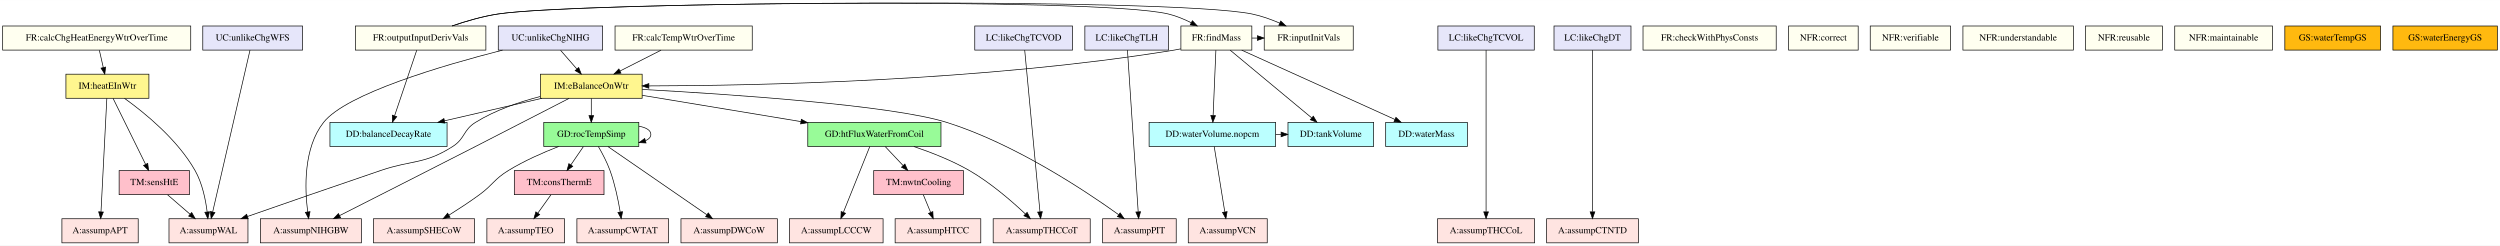
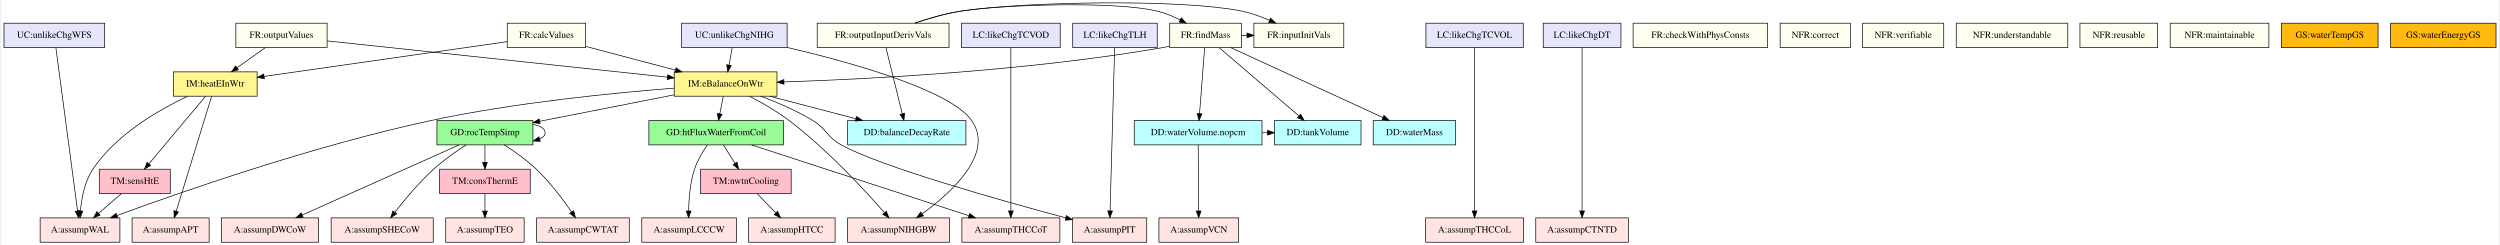
- <svg xmlns="http://www.w3.org/2000/svg" width="3736pt" height="367pt" viewBox="0.00 0.00 3735.50 366.75">
-   <g id="graph0" class="graph" transform="scale(1 1) rotate(0) translate(4 362.75)">
-     <polygon fill="white" stroke="transparent" points="-4,4 -4,-362.75 3731.5,-362.75 3731.5,4 -4,4" />
+ <svg xmlns="http://www.w3.org/2000/svg" width="3695pt" height="362pt" viewBox="0.00 0.00 3694.50 362.32">
+   <g id="graph0" class="graph" transform="scale(1 1) rotate(0) translate(4 358.32)">
+     <polygon fill="white" stroke="transparent" points="-4,4 -4,-358.32 3690.5,-358.32 3690.5,4 -4,4" />
    <g id="node1" class="node">
-       <polygon fill="#bbffff" stroke="black" points="1902,-180 1713,-180 1713,-144 1902,-144 1902,-180" />
-       <text text-anchor="middle" x="1807.5" y="-158.3" font-family="Times,serif" font-size="14.00">DD:waterVolume.nopcm</text>
+       <polygon fill="#bbffff" stroke="black" points="1861,-180 1672,-180 1672,-144 1861,-144 1861,-180" />
+       <text text-anchor="middle" x="1766.5" y="-158.3" font-family="Times,serif" font-size="14.00">DD:waterVolume.nopcm</text>
    </g>
    <g id="node2" class="node">
-       <polygon fill="mistyrose" stroke="black" points="1889.5,-36 1771.5,-36 1771.5,0 1889.5,0 1889.5,-36" />
-       <text text-anchor="middle" x="1830.5" y="-14.3" font-family="Times,serif" font-size="14.00">A:assumpVCN</text>
+       <polygon fill="mistyrose" stroke="black" points="1826.5,-36 1708.5,-36 1708.5,0 1826.5,0 1826.5,-36" />
+       <text text-anchor="middle" x="1767.5" y="-14.3" font-family="Times,serif" font-size="14.00">A:assumpVCN</text>
    </g>
    <g id="edge1" class="edge">
-       <path fill="none" stroke="black" d="M1810.27,-143.87C1814.19,-119.67 1821.4,-75.21 1826.06,-46.39" />
-       <polygon fill="black" stroke="black" points="1829.57,-46.62 1827.72,-36.19 1822.66,-45.5 1829.57,-46.62" />
+       <path fill="none" stroke="black" d="M1766.62,-143.87C1766.79,-119.67 1767.1,-75.21 1767.31,-46.39" />
+       <polygon fill="black" stroke="black" points="1770.81,-46.21 1767.38,-36.19 1763.81,-46.16 1770.81,-46.21" />
    </g>
    <g id="node3" class="node">
-       <polygon fill="#bbffff" stroke="black" points="2048.5,-180 1920.5,-180 1920.5,-144 2048.5,-144 2048.5,-180" />
-       <text text-anchor="middle" x="1984.5" y="-158.3" font-family="Times,serif" font-size="14.00">DD:tankVolume</text>
+       <polygon fill="#bbffff" stroke="black" points="2007.5,-180 1879.5,-180 1879.5,-144 2007.5,-144 2007.5,-180" />
+       <text text-anchor="middle" x="1943.5" y="-158.3" font-family="Times,serif" font-size="14.00">DD:tankVolume</text>
    </g>
    <g id="edge2" class="edge">
-       <path fill="none" stroke="black" d="M1902.22,-162C1904.85,-162 1907.47,-162 1910.1,-162" />
-       <polygon fill="black" stroke="black" points="1910.22,-165.5 1920.22,-162 1910.22,-158.5 1910.22,-165.5" />
+       <path fill="none" stroke="black" d="M1861.22,-162C1863.85,-162 1866.47,-162 1869.1,-162" />
+       <polygon fill="black" stroke="black" points="1869.22,-165.5 1879.22,-162 1869.22,-158.5 1869.22,-165.5" />
    </g>
    <g id="node4" class="node">
-       <polygon fill="pink" stroke="black" points="898.5,-108 764.5,-108 764.5,-72 898.5,-72 898.5,-108" />
-       <text text-anchor="middle" x="831.5" y="-86.3" font-family="Times,serif" font-size="14.00">TM:consThermE</text>
+       <polygon fill="pink" stroke="black" points="778.5,-108 644.5,-108 644.5,-72 778.5,-72 778.5,-108" />
+       <text text-anchor="middle" x="711.5" y="-86.3" font-family="Times,serif" font-size="14.00">TM:consThermE</text>
    </g>
    <g id="node5" class="node">
-       <polygon fill="mistyrose" stroke="black" points="839.5,-36 723.5,-36 723.5,0 839.5,0 839.5,-36" />
-       <text text-anchor="middle" x="781.5" y="-14.3" font-family="Times,serif" font-size="14.00">A:assumpTEO</text>
+       <polygon fill="mistyrose" stroke="black" points="769.5,-36 653.5,-36 653.5,0 769.5,0 769.5,-36" />
+       <text text-anchor="middle" x="711.5" y="-14.3" font-family="Times,serif" font-size="14.00">A:assumpTEO</text>
    </g>
    <g id="edge3" class="edge">
-       <path fill="none" stroke="black" d="M819.14,-71.7C813.27,-63.47 806.13,-53.48 799.66,-44.42" />
-       <polygon fill="black" stroke="black" points="802.38,-42.21 793.72,-36.1 796.68,-46.28 802.38,-42.21" />
+       <path fill="none" stroke="black" d="M711.5,-71.7C711.5,-63.98 711.5,-54.71 711.5,-46.11" />
+       <polygon fill="black" stroke="black" points="715,-46.1 711.5,-36.1 708,-46.1 715,-46.1" />
    </g>
    <g id="node6" class="node">
-       <polygon fill="pink" stroke="black" points="279,-108 174,-108 174,-72 279,-72 279,-108" />
-       <text text-anchor="middle" x="226.5" y="-86.3" font-family="Times,serif" font-size="14.00">TM:sensHtE</text>
+       <polygon fill="pink" stroke="black" points="246,-108 141,-108 141,-72 246,-72 246,-108" />
+       <text text-anchor="middle" x="193.5" y="-86.3" font-family="Times,serif" font-size="14.00">TM:sensHtE</text>
    </g>
    <g id="node7" class="node">
-       <polygon fill="mistyrose" stroke="black" points="366.5,-36 248.5,-36 248.5,0 366.5,0 366.5,-36" />
-       <text text-anchor="middle" x="307.5" y="-14.3" font-family="Times,serif" font-size="14.00">A:assumpWAL</text>
+       <polygon fill="mistyrose" stroke="black" points="171.5,-36 53.5,-36 53.5,0 171.5,0 171.5,-36" />
+       <text text-anchor="middle" x="112.5" y="-14.3" font-family="Times,serif" font-size="14.00">A:assumpWAL</text>
    </g>
    <g id="edge4" class="edge">
-       <path fill="none" stroke="black" d="M246.52,-71.7C256.63,-62.97 269.04,-52.24 280.02,-42.75" />
-       <polygon fill="black" stroke="black" points="282.43,-45.29 287.71,-36.1 277.85,-39.99 282.43,-45.29" />
+       <path fill="none" stroke="black" d="M173.48,-71.7C163.37,-62.97 150.96,-52.24 139.98,-42.75" />
+       <polygon fill="black" stroke="black" points="142.15,-39.99 132.29,-36.1 137.57,-45.29 142.15,-39.99" />
    </g>
    <g id="node8" class="node">
-       <polygon fill="pink" stroke="black" points="1435.5,-108 1301.5,-108 1301.5,-72 1435.5,-72 1435.5,-108" />
-       <text text-anchor="middle" x="1368.5" y="-86.3" font-family="Times,serif" font-size="14.00">TM:nwtnCooling</text>
+       <polygon fill="pink" stroke="black" points="1164.5,-108 1030.5,-108 1030.5,-72 1164.5,-72 1164.5,-108" />
+       <text text-anchor="middle" x="1097.5" y="-86.3" font-family="Times,serif" font-size="14.00">TM:nwtnCooling</text>
    </g>
    <g id="node9" class="node">
-       <polygon fill="mistyrose" stroke="black" points="1461.5,-36 1333.5,-36 1333.5,0 1461.5,0 1461.5,-36" />
-       <text text-anchor="middle" x="1397.5" y="-14.3" font-family="Times,serif" font-size="14.00">A:assumpHTCC</text>
+       <polygon fill="mistyrose" stroke="black" points="1229.5,-36 1101.5,-36 1101.5,0 1229.5,0 1229.5,-36" />
+       <text text-anchor="middle" x="1165.5" y="-14.3" font-family="Times,serif" font-size="14.00">A:assumpHTCC</text>
    </g>
    <g id="edge5" class="edge">
-       <path fill="none" stroke="black" d="M1375.67,-71.7C1378.93,-63.81 1382.87,-54.3 1386.5,-45.55" />
-       <polygon fill="black" stroke="black" points="1389.82,-46.68 1390.41,-36.1 1383.35,-44 1389.82,-46.68" />
+       <path fill="none" stroke="black" d="M1114.31,-71.7C1122.63,-63.14 1132.81,-52.66 1141.89,-43.3" />
+       <polygon fill="black" stroke="black" points="1144.43,-45.72 1148.88,-36.1 1139.41,-40.84 1144.43,-45.72" />
    </g>
    <g id="node10" class="node">
-       <polygon fill="palegreen" stroke="black" points="950.5,-180 808.5,-180 808.5,-144 950.5,-144 950.5,-180" />
-       <text text-anchor="middle" x="879.5" y="-158.3" font-family="Times,serif" font-size="14.00">GD:rocTempSimp</text>
+       <polygon fill="palegreen" stroke="black" points="782.5,-180 640.5,-180 640.5,-144 782.5,-144 782.5,-180" />
+       <text text-anchor="middle" x="711.5" y="-158.3" font-family="Times,serif" font-size="14.00">GD:rocTempSimp</text>
    </g>
    <g id="edge9" class="edge">
-       <path fill="none" stroke="black" d="M867.63,-143.7C862,-135.47 855.15,-125.48 848.93,-116.42" />
-       <polygon fill="black" stroke="black" points="851.77,-114.37 843.23,-108.1 846,-118.33 851.77,-114.37" />
+       <path fill="none" stroke="black" d="M711.5,-143.7C711.5,-135.98 711.5,-126.71 711.5,-118.11" />
+       <polygon fill="black" stroke="black" points="715,-118.1 711.5,-108.1 708,-118.1 715,-118.1" />
    </g>
    <g id="edge10" class="edge">
-       <path fill="none" stroke="black" d="M950.73,-174.25C961.33,-172.34 968.5,-168.26 968.5,-162 968.5,-157.99 965.56,-154.88 960.65,-152.65" />
-       <polygon fill="black" stroke="black" points="961.31,-149.2 950.73,-149.75 959.34,-155.92 961.31,-149.2" />
+       <path fill="none" stroke="black" d="M782.73,-174.25C793.33,-172.34 800.5,-168.26 800.5,-162 800.5,-157.99 797.56,-154.88 792.65,-152.65" />
+       <polygon fill="black" stroke="black" points="793.31,-149.2 782.73,-149.75 791.34,-155.92 793.31,-149.2" />
    </g>
    <g id="node11" class="node">
-       <polygon fill="mistyrose" stroke="black" points="995,-36 858,-36 858,0 995,0 995,-36" />
-       <text text-anchor="middle" x="926.5" y="-14.3" font-family="Times,serif" font-size="14.00">A:assumpCWTAT</text>
+       <polygon fill="mistyrose" stroke="black" points="925,-36 788,-36 788,0 925,0 925,-36" />
+       <text text-anchor="middle" x="856.5" y="-14.3" font-family="Times,serif" font-size="14.00">A:assumpCWTAT</text>
    </g>
    <g id="edge6" class="edge">
-       <path fill="none" stroke="black" d="M890.09,-143.89C895.96,-133.77 902.96,-120.52 907.5,-108 914.81,-87.86 919.71,-64.08 922.7,-46.17" />
-       <polygon fill="black" stroke="black" points="926.18,-46.54 924.28,-36.12 919.27,-45.45 926.18,-46.54" />
+       <path fill="none" stroke="black" d="M740.11,-143.99C755.06,-134.4 773.16,-121.63 787.5,-108 807.68,-88.81 826.77,-63.42 839.73,-44.67" />
+       <polygon fill="black" stroke="black" points="842.68,-46.56 845.4,-36.32 836.89,-42.62 842.68,-46.56" />
    </g>
    <g id="node12" class="node">
-       <polygon fill="mistyrose" stroke="black" points="1157.5,-36 1013.5,-36 1013.5,0 1157.5,0 1157.5,-36" />
-       <text text-anchor="middle" x="1085.5" y="-14.3" font-family="Times,serif" font-size="14.00">A:assumpDWCoW</text>
+       <polygon fill="mistyrose" stroke="black" points="465.5,-36 321.5,-36 321.5,0 465.5,0 465.5,-36" />
+       <text text-anchor="middle" x="393.5" y="-14.3" font-family="Times,serif" font-size="14.00">A:assumpDWCoW</text>
    </g>
    <g id="edge7" class="edge">
-       <path fill="none" stroke="black" d="M904.35,-143.87C941.31,-118.39 1010.86,-70.45 1052.19,-41.96" />
-       <polygon fill="black" stroke="black" points="1054.32,-44.75 1060.56,-36.19 1050.34,-38.98 1054.32,-44.75" />
+       <path fill="none" stroke="black" d="M673.14,-143.87C615.01,-117.91 504.67,-68.64 441.36,-40.37" />
+       <polygon fill="black" stroke="black" points="442.55,-37.07 431.99,-36.19 439.7,-43.46 442.55,-37.07" />
    </g>
    <g id="node13" class="node">
-       <polygon fill="mistyrose" stroke="black" points="705,-36 554,-36 554,0 705,0 705,-36" />
-       <text text-anchor="middle" x="629.5" y="-14.3" font-family="Times,serif" font-size="14.00">A:assumpSHECoW</text>
+       <polygon fill="mistyrose" stroke="black" points="635,-36 484,-36 484,0 635,0 635,-36" />
+       <text text-anchor="middle" x="559.5" y="-14.3" font-family="Times,serif" font-size="14.00">A:assumpSHECoW</text>
    </g>
    <g id="edge8" class="edge">
-       <path fill="none" stroke="black" d="M830.77,-144C807.23,-134.84 779.04,-122.45 755.5,-108 734.26,-94.96 732.6,-86.74 712.5,-72 698,-61.37 681.4,-50.53 666.88,-41.44" />
-       <polygon fill="black" stroke="black" points="668.49,-38.32 658.15,-36.03 664.81,-44.27 668.49,-38.32" />
+       <path fill="none" stroke="black" d="M683.51,-143.94C668.57,-134.25 650.28,-121.4 635.5,-108 613.96,-88.47 592.76,-62.97 578.24,-44.27" />
+       <polygon fill="black" stroke="black" points="580.93,-42.02 572.07,-36.21 575.37,-46.27 580.93,-42.02" />
    </g>
    <g id="node14" class="node">
-       <polygon fill="palegreen" stroke="black" points="1402,-180 1203,-180 1203,-144 1402,-144 1402,-180" />
-       <text text-anchor="middle" x="1302.5" y="-158.3" font-family="Times,serif" font-size="14.00">GD:htFluxWaterFromCoil</text>
+       <polygon fill="palegreen" stroke="black" points="1153,-180 954,-180 954,-144 1153,-144 1153,-180" />
+       <text text-anchor="middle" x="1053.5" y="-158.3" font-family="Times,serif" font-size="14.00">GD:htFluxWaterFromCoil</text>
    </g>
    <g id="edge13" class="edge">
-       <path fill="none" stroke="black" d="M1318.81,-143.7C1326.81,-135.22 1336.57,-124.86 1345.32,-115.58" />
-       <polygon fill="black" stroke="black" points="1348.06,-117.78 1352.37,-108.1 1342.97,-112.98 1348.06,-117.78" />
+       <path fill="none" stroke="black" d="M1064.38,-143.7C1069.49,-135.56 1075.7,-125.69 1081.34,-116.7" />
+       <polygon fill="black" stroke="black" points="1084.39,-118.43 1086.75,-108.1 1078.46,-114.71 1084.39,-118.43" />
    </g>
    <g id="node15" class="node">
-       <polygon fill="mistyrose" stroke="black" points="1315.5,-36 1175.5,-36 1175.5,0 1315.5,0 1315.5,-36" />
-       <text text-anchor="middle" x="1245.5" y="-14.3" font-family="Times,serif" font-size="14.00">A:assumpLCCCW</text>
+       <polygon fill="mistyrose" stroke="black" points="1083.5,-36 943.5,-36 943.5,0 1083.5,0 1083.5,-36" />
+       <text text-anchor="middle" x="1013.5" y="-14.3" font-family="Times,serif" font-size="14.00">A:assumpLCCCW</text>
    </g>
    <g id="edge11" class="edge">
-       <path fill="none" stroke="black" d="M1295.62,-143.87C1285.82,-119.46 1267.75,-74.43 1256.19,-45.64" />
-       <polygon fill="black" stroke="black" points="1259.37,-44.17 1252.4,-36.19 1252.88,-46.77 1259.37,-44.17" />
+       <path fill="none" stroke="black" d="M1040.39,-143.84C1033.53,-133.91 1025.71,-120.87 1021.5,-108 1014.95,-88 1013.1,-64.22 1012.8,-46.27" />
+       <polygon fill="black" stroke="black" points="1016.3,-46.18 1012.78,-36.19 1009.3,-46.19 1016.3,-46.18" />
    </g>
    <g id="node16" class="node">
-       <polygon fill="mistyrose" stroke="black" points="1625,-36 1480,-36 1480,0 1625,0 1625,-36" />
-       <text text-anchor="middle" x="1552.5" y="-14.3" font-family="Times,serif" font-size="14.00">A:assumpTHCCoT</text>
+       <polygon fill="mistyrose" stroke="black" points="1562,-36 1417,-36 1417,0 1562,0 1562,-36" />
+       <text text-anchor="middle" x="1489.5" y="-14.3" font-family="Times,serif" font-size="14.00">A:assumpTHCCoT</text>
    </g>
    <g id="edge12" class="edge">
-       <path fill="none" stroke="black" d="M1361.47,-143.89C1387.79,-135.03 1418.63,-122.92 1444.5,-108 1475.85,-89.91 1507.29,-62.74 1528.09,-43.18" />
-       <polygon fill="black" stroke="black" points="1530.7,-45.52 1535.52,-36.09 1525.87,-40.46 1530.7,-45.52" />
+       <path fill="none" stroke="black" d="M1106.09,-143.87C1186.89,-117.56 1341.24,-67.29 1427.41,-39.22" />
+       <polygon fill="black" stroke="black" points="1428.64,-42.5 1437.06,-36.08 1426.47,-35.85 1428.64,-42.5" />
    </g>
    <g id="node17" class="node">
-       <polygon fill="#fff68f" stroke="black" points="955.5,-252 803.5,-252 803.5,-216 955.5,-216 955.5,-252" />
-       <text text-anchor="middle" x="879.5" y="-230.3" font-family="Times,serif" font-size="14.00">IM:eBalanceOnWtr</text>
+       <polygon fill="#fff68f" stroke="black" points="1143.5,-252 991.5,-252 991.5,-216 1143.5,-216 1143.5,-252" />
+       <text text-anchor="middle" x="1067.5" y="-230.3" font-family="Times,serif" font-size="14.00">IM:eBalanceOnWtr</text>
    </g>
    <g id="edge14" class="edge">
-       <path fill="none" stroke="black" d="M803.09,-218.62C771.6,-210.46 735.72,-198.14 706.5,-180 687.8,-168.39 691.05,-155.84 672.5,-144 629.84,-116.79 612.41,-124.28 564.5,-108 496.25,-84.81 418.01,-57.63 365.96,-39.46" />
-       <polygon fill="black" stroke="black" points="366.83,-36.06 356.23,-36.07 364.52,-42.67 366.83,-36.06" />
+       <path fill="none" stroke="black" d="M991.2,-227.9C903.62,-221.09 756.02,-206.66 631.5,-180 458.65,-143 260.8,-73.91 167.14,-39.53" />
+       <polygon fill="black" stroke="black" points="168.18,-36.19 157.59,-36.01 165.76,-42.76 168.18,-36.19" />
    </g>
    <g id="edge18" class="edge">
-       <path fill="none" stroke="black" d="M879.5,-215.7C879.5,-207.98 879.5,-198.71 879.5,-190.11" />
-       <polygon fill="black" stroke="black" points="883,-190.1 879.5,-180.1 876,-190.1 883,-190.1" />
+       <path fill="none" stroke="black" d="M991.13,-217.98C932.71,-206.5 852.32,-190.69 792.72,-178.97" />
+       <polygon fill="black" stroke="black" points="793.08,-175.47 782.6,-176.98 791.73,-182.34 793.08,-175.47" />
    </g>
    <g id="edge19" class="edge">
-       <path fill="none" stroke="black" d="M955.61,-220.4C1021.74,-209.46 1118.33,-193.48 1192.81,-181.15" />
-       <polygon fill="black" stroke="black" points="1193.41,-184.6 1202.7,-179.52 1192.26,-177.69 1193.41,-184.6" />
+       <path fill="none" stroke="black" d="M1064.04,-215.7C1062.5,-207.98 1060.64,-198.71 1058.92,-190.11" />
+       <polygon fill="black" stroke="black" points="1062.31,-189.22 1056.92,-180.1 1055.45,-190.6 1062.31,-189.22" />
    </g>
    <g id="node18" class="node">
-       <polygon fill="mistyrose" stroke="black" points="1753.5,-36 1643.5,-36 1643.5,0 1753.5,0 1753.5,-36" />
-       <text text-anchor="middle" x="1698.5" y="-14.3" font-family="Times,serif" font-size="14.00">A:assumpPIT</text>
+       <polygon fill="mistyrose" stroke="black" points="1690.5,-36 1580.5,-36 1580.5,0 1690.5,0 1690.5,-36" />
+       <text text-anchor="middle" x="1635.5" y="-14.3" font-family="Times,serif" font-size="14.00">A:assumpPIT</text>
    </g>
    <g id="edge15" class="edge">
-       <path fill="none" stroke="black" d="M955.66,-229.23C1081.64,-222.35 1327.7,-206.03 1410.5,-180 1511.49,-148.25 1616.76,-78.44 1667.5,-42.06" />
-       <polygon fill="black" stroke="black" points="1669.69,-44.79 1675.75,-36.1 1665.59,-39.12 1669.69,-44.79" />
+       <path fill="none" stroke="black" d="M1119.55,-215.94C1143.81,-206.92 1172.54,-194.66 1196.5,-180 1217.47,-167.17 1217.01,-155.93 1238.5,-144 1296.22,-111.95 1473.8,-61.97 1570.73,-35.98" />
+       <polygon fill="black" stroke="black" points="1571.67,-39.36 1580.42,-33.39 1569.86,-32.59 1571.67,-39.36" />
    </g>
    <g id="node19" class="node">
-       <polygon fill="mistyrose" stroke="black" points="536,-36 385,-36 385,0 536,0 536,-36" />
-       <text text-anchor="middle" x="460.5" y="-14.3" font-family="Times,serif" font-size="14.00">A:assumpNIHGBW</text>
+       <polygon fill="mistyrose" stroke="black" points="1399,-36 1248,-36 1248,0 1399,0 1399,-36" />
+       <text text-anchor="middle" x="1323.5" y="-14.3" font-family="Times,serif" font-size="14.00">A:assumpNIHGBW</text>
    </g>
    <g id="edge16" class="edge">
-       <path fill="none" stroke="black" d="M846.36,-215.89C811.56,-197.93 755.22,-168.91 706.5,-144 635.37,-107.63 552.53,-65.61 503.41,-40.72" />
-       <polygon fill="black" stroke="black" points="504.85,-37.53 494.35,-36.13 501.69,-43.77 504.85,-37.53" />
+       <path fill="none" stroke="black" d="M1102.82,-215.98C1121.07,-206.48 1143.27,-193.79 1161.5,-180 1217.17,-137.87 1272.9,-77.53 1302.27,-43.96" />
+       <polygon fill="black" stroke="black" points="1305.24,-45.87 1309.15,-36.03 1299.95,-41.29 1305.24,-45.87" />
    </g>
    <g id="node20" class="node">
-       <polygon fill="#bbffff" stroke="black" points="664,-180 489,-180 489,-144 664,-144 664,-180" />
-       <text text-anchor="middle" x="576.5" y="-158.3" font-family="Times,serif" font-size="14.00">DD:balanceDecayRate</text>
+       <polygon fill="#bbffff" stroke="black" points="1423,-180 1248,-180 1248,-144 1423,-144 1423,-180" />
+       <text text-anchor="middle" x="1335.5" y="-158.3" font-family="Times,serif" font-size="14.00">DD:balanceDecayRate</text>
    </g>
    <g id="edge17" class="edge">
-       <path fill="none" stroke="black" d="M805.77,-215.97C761.78,-205.8 705.8,-192.87 660.17,-182.33" />
-       <polygon fill="black" stroke="black" points="660.83,-178.89 650.3,-180.05 659.26,-185.71 660.83,-178.89" />
+       <path fill="none" stroke="black" d="M1132.72,-215.97C1171.22,-205.91 1220.12,-193.14 1260.25,-182.65" />
+       <polygon fill="black" stroke="black" points="1261.2,-186.02 1269.99,-180.11 1259.43,-179.25 1261.2,-186.02" />
    </g>
    <g id="node21" class="node">
-       <polygon fill="#fff68f" stroke="black" points="218.5,-252 94.5,-252 94.5,-216 218.5,-216 218.5,-252" />
-       <text text-anchor="middle" x="156.5" y="-230.3" font-family="Times,serif" font-size="14.00">IM:heatEInWtr</text>
+       <polygon fill="#fff68f" stroke="black" points="374.5,-252 250.5,-252 250.5,-216 374.5,-216 374.5,-252" />
+       <text text-anchor="middle" x="312.5" y="-230.3" font-family="Times,serif" font-size="14.00">IM:heatEInWtr</text>
    </g>
    <g id="edge22" class="edge">
-       <path fill="none" stroke="black" d="M164.94,-215.87C177.03,-191.35 199.37,-146.03 213.56,-117.26" />
-       <polygon fill="black" stroke="black" points="216.74,-118.71 218.03,-108.19 210.47,-115.61 216.74,-118.71" />
+       <path fill="none" stroke="black" d="M298.15,-215.87C277.33,-191.03 238.62,-144.85 214.57,-116.14" />
+       <polygon fill="black" stroke="black" points="217.01,-113.61 207.91,-108.19 211.65,-118.1 217.01,-113.61" />
    </g>
    <g id="edge20" class="edge">
-       <path fill="none" stroke="black" d="M182.01,-215.9C212.05,-194.37 261.18,-154.51 287.5,-108 298.26,-88.99 303.23,-64.63 305.53,-46.2" />
-       <polygon fill="black" stroke="black" points="309.02,-46.43 306.59,-36.12 302.06,-45.7 309.02,-46.43" />
+       <path fill="none" stroke="black" d="M271.47,-215.82C229.57,-196.09 165.91,-159.64 131.5,-108 119.29,-89.67 114.74,-64.91 113.13,-46.16" />
+       <polygon fill="black" stroke="black" points="116.63,-45.93 112.5,-36.17 109.64,-46.37 116.63,-45.93" />
    </g>
    <g id="node22" class="node">
-       <polygon fill="mistyrose" stroke="black" points="202.5,-36 88.5,-36 88.5,0 202.5,0 202.5,-36" />
-       <text text-anchor="middle" x="145.5" y="-14.3" font-family="Times,serif" font-size="14.00">A:assumpAPT</text>
+       <polygon fill="mistyrose" stroke="black" points="303.5,-36 189.5,-36 189.5,0 303.5,0 303.5,-36" />
+       <text text-anchor="middle" x="246.5" y="-14.3" font-family="Times,serif" font-size="14.00">A:assumpAPT</text>
    </g>
    <g id="edge21" class="edge">
-       <path fill="none" stroke="black" d="M155.62,-215.85C153.72,-178.83 149.21,-91.18 146.91,-46.39" />
-       <polygon fill="black" stroke="black" points="150.39,-46.04 146.39,-36.23 143.4,-46.4 150.39,-46.04" />
+       <path fill="none" stroke="black" d="M307.21,-215.85C295.75,-178.68 268.53,-90.44 254.77,-45.82" />
+       <polygon fill="black" stroke="black" points="258.11,-44.76 251.81,-36.23 251.42,-46.82 258.11,-44.76" />
    </g>
    <g id="node23" class="node">
-       <polygon fill="ivory" stroke="black" points="1866.5,-324 1760.5,-324 1760.5,-288 1866.5,-288 1866.5,-324" />
-       <text text-anchor="middle" x="1813.5" y="-302.3" font-family="Times,serif" font-size="14.00">FR:findMass</text>
+       <polygon fill="ivory" stroke="black" points="1830.5,-324 1724.5,-324 1724.5,-288 1830.5,-288 1830.5,-324" />
+       <text text-anchor="middle" x="1777.5" y="-302.3" font-family="Times,serif" font-size="14.00">FR:findMass</text>
    </g>
    <g id="edge24" class="edge">
-       <path fill="none" stroke="black" d="M1812.78,-287.87C1811.75,-263.67 1809.88,-219.21 1808.66,-190.39" />
-       <polygon fill="black" stroke="black" points="1812.15,-190.03 1808.23,-180.19 1805.15,-190.33 1812.15,-190.03" />
+       <path fill="none" stroke="black" d="M1776.17,-287.87C1774.3,-263.67 1770.85,-219.21 1768.62,-190.39" />
+       <polygon fill="black" stroke="black" points="1772.09,-189.89 1767.83,-180.19 1765.11,-190.43 1772.09,-189.89" />
    </g>
    <g id="edge25" class="edge">
-       <path fill="none" stroke="black" d="M1834.13,-287.87C1864.55,-262.6 1921.57,-215.25 1955.99,-186.68" />
-       <polygon fill="black" stroke="black" points="1958.34,-189.27 1963.8,-180.19 1953.87,-183.89 1958.34,-189.27" />
+       <path fill="none" stroke="black" d="M1797.52,-287.87C1826.94,-262.71 1881.95,-215.65 1915.4,-187.04" />
+       <polygon fill="black" stroke="black" points="1918.08,-189.35 1923.41,-180.19 1913.53,-184.03 1918.08,-189.35" />
    </g>
    <g id="edge26" class="edge">
-       <path fill="none" stroke="black" d="M1760.39,-289.86C1757.06,-289.16 1753.74,-288.53 1750.5,-288 1465.77,-241.42 1122.65,-234.81 965.58,-234.48" />
-       <polygon fill="black" stroke="black" points="965.52,-230.98 955.51,-234.47 965.51,-237.98 965.52,-230.98" />
+       <path fill="none" stroke="black" d="M1724.38,-289.94C1721.05,-289.22 1717.74,-288.56 1714.5,-288 1515.8,-253.35 1278.71,-241.24 1154.02,-237.1" />
+       <polygon fill="black" stroke="black" points="1153.88,-233.59 1143.77,-236.76 1153.65,-240.59 1153.88,-233.59" />
    </g>
    <g id="node24" class="node">
-       <polygon fill="#bbffff" stroke="black" points="2188.5,-180 2066.5,-180 2066.5,-144 2188.5,-144 2188.5,-180" />
-       <text text-anchor="middle" x="2127.5" y="-158.3" font-family="Times,serif" font-size="14.00">DD:waterMass</text>
+       <polygon fill="#bbffff" stroke="black" points="2147.5,-180 2025.5,-180 2025.5,-144 2147.5,-144 2147.5,-180" />
+       <text text-anchor="middle" x="2086.5" y="-158.3" font-family="Times,serif" font-size="14.00">DD:waterMass</text>
    </g>
    <g id="edge23" class="edge">
-       <path fill="none" stroke="black" d="M1851.38,-287.87C1908.78,-261.91 2017.73,-212.64 2080.24,-184.37" />
-       <polygon fill="black" stroke="black" points="2081.82,-187.5 2089.49,-180.19 2078.94,-181.12 2081.82,-187.5" />
+       <path fill="none" stroke="black" d="M1814.77,-287.87C1871.26,-261.91 1978.48,-212.64 2040,-184.37" />
+       <polygon fill="black" stroke="black" points="2041.47,-187.55 2049.1,-180.19 2038.55,-181.18 2041.47,-187.55" />
    </g>
    <g id="node25" class="node">
-       <polygon fill="ivory" stroke="black" points="2018,-324 1885,-324 1885,-288 2018,-288 2018,-324" />
-       <text text-anchor="middle" x="1951.5" y="-302.3" font-family="Times,serif" font-size="14.00">FR:inputInitVals</text>
+       <polygon fill="ivory" stroke="black" points="1982,-324 1849,-324 1849,-288 1982,-288 1982,-324" />
+       <text text-anchor="middle" x="1915.5" y="-302.3" font-family="Times,serif" font-size="14.00">FR:inputInitVals</text>
    </g>
    <g id="edge27" class="edge">
-       <path fill="none" stroke="black" d="M1866.6,-306C1869.26,-306 1871.92,-306 1874.58,-306" />
-       <polygon fill="black" stroke="black" points="1874.84,-309.5 1884.84,-306 1874.84,-302.5 1874.84,-309.5" />
+       <path fill="none" stroke="black" d="M1830.6,-306C1833.26,-306 1835.92,-306 1838.58,-306" />
+       <polygon fill="black" stroke="black" points="1838.84,-309.5 1848.84,-306 1838.84,-302.5 1838.84,-309.5" />
    </g>
    <g id="node26" class="node">
-       <polygon fill="ivory" stroke="black" points="722,-324 527,-324 527,-288 722,-288 722,-324" />
-       <text text-anchor="middle" x="624.5" y="-302.3" font-family="Times,serif" font-size="14.00">FR:outputInputDerivVals</text>
+       <polygon fill="ivory" stroke="black" points="1398,-324 1203,-324 1203,-288 1398,-288 1398,-324" />
+       <text text-anchor="middle" x="1300.5" y="-302.3" font-family="Times,serif" font-size="14.00">FR:outputInputDerivVals</text>
    </g>
    <g id="edge28" class="edge">
-       <path fill="none" stroke="black" d="M618.71,-287.87C610.49,-263.56 595.37,-218.82 585.63,-190.01" />
-       <polygon fill="black" stroke="black" points="588.83,-188.54 582.31,-180.19 582.2,-190.78 588.83,-188.54" />
+       <path fill="none" stroke="black" d="M1304.72,-287.87C1310.71,-263.56 1321.74,-218.82 1328.84,-190.01" />
+       <polygon fill="black" stroke="black" points="1332.27,-190.74 1331.26,-180.19 1325.47,-189.06 1332.27,-190.74" />
    </g>
    <g id="edge30" class="edge">
-       <path fill="none" stroke="black" d="M671.43,-324.09C692.25,-331.19 717.25,-338.48 740.5,-342 850.47,-358.67 1633.25,-367.55 1741.5,-342 1753.18,-339.24 1765.12,-334.29 1775.84,-328.92" />
-       <polygon fill="black" stroke="black" points="1777.69,-331.9 1784.9,-324.13 1774.42,-325.7 1777.69,-331.9" />
+       <path fill="none" stroke="black" d="M1347.43,-324.09C1368.25,-331.19 1393.25,-338.48 1416.5,-342 1480,-351.63 1643,-356.76 1705.5,-342 1717.18,-339.24 1729.12,-334.29 1739.84,-328.92" />
+       <polygon fill="black" stroke="black" points="1741.69,-331.9 1748.9,-324.13 1738.42,-325.7 1741.69,-331.9" />
    </g>
    <g id="edge29" class="edge">
-       <path fill="none" stroke="black" d="M671.43,-324.09C692.25,-331.19 717.25,-338.48 740.5,-342 864.2,-360.75 1743.89,-366.89 1866.5,-342 1880.53,-339.15 1895.11,-333.91 1908.16,-328.29" />
-       <polygon fill="black" stroke="black" points="1909.67,-331.45 1917.36,-324.16 1906.81,-325.06 1909.67,-331.45" />
+       <path fill="none" stroke="black" d="M1347.43,-324.09C1368.25,-331.19 1393.25,-338.48 1416.5,-342 1507.46,-355.79 1740.34,-360.31 1830.5,-342 1844.53,-339.15 1859.11,-333.91 1872.16,-328.29" />
+       <polygon fill="black" stroke="black" points="1873.67,-331.45 1881.36,-324.16 1870.81,-325.06 1873.67,-331.45" />
    </g>
    <g id="node27" class="node">
-       <polygon fill="ivory" stroke="black" points="1120,-324 915,-324 915,-288 1120,-288 1120,-324" />
-       <text text-anchor="middle" x="1017.5" y="-302.3" font-family="Times,serif" font-size="14.00">FR:calcTempWtrOverTime</text>
+       <polygon fill="ivory" stroke="black" points="860.5,-324 744.5,-324 744.5,-288 860.5,-288 860.5,-324" />
+       <text text-anchor="middle" x="802.5" y="-302.3" font-family="Times,serif" font-size="14.00">FR:calcValues</text>
    </g>
    <g id="edge31" class="edge">
-       <path fill="none" stroke="black" d="M983.74,-287.88C965.28,-278.51 942.22,-266.81 922.48,-256.8" />
-       <polygon fill="black" stroke="black" points="923.89,-253.59 913.39,-252.19 920.72,-259.83 923.89,-253.59" />
+       <path fill="none" stroke="black" d="M860.66,-289.64C899.59,-279.35 951.17,-265.73 993.09,-254.65" />
+       <polygon fill="black" stroke="black" points="994.2,-257.98 1002.98,-252.04 992.41,-251.21 994.2,-257.98" />
+     </g>
+     <g id="edge32" class="edge">
+       <path fill="none" stroke="black" d="M744.37,-296.7C654.63,-283.88 482.55,-259.29 384.88,-245.34" />
+       <polygon fill="black" stroke="black" points="385.19,-241.85 374.8,-243.9 384.2,-248.78 385.19,-241.85" />
    </g>
    <g id="node28" class="node">
-       <polygon fill="ivory" stroke="black" points="281,-324 0,-324 0,-288 281,-288 281,-324" />
-       <text text-anchor="middle" x="140.5" y="-302.3" font-family="Times,serif" font-size="14.00">FR:calcChgHeatEnergyWtrOverTime</text>
-     </g>
-     <g id="edge32" class="edge">
-       <path fill="none" stroke="black" d="M144.46,-287.7C146.22,-279.98 148.34,-270.71 150.3,-262.11" />
-       <polygon fill="black" stroke="black" points="153.77,-262.63 152.59,-252.1 146.95,-261.07 153.77,-262.63" />
+       <polygon fill="ivory" stroke="black" points="478,-324 343,-324 343,-288 478,-288 478,-324" />
+       <text text-anchor="middle" x="410.5" y="-302.3" font-family="Times,serif" font-size="14.00">FR:outputValues</text>
+     </g>
+     <g id="edge33" class="edge">
+       <path fill="none" stroke="black" d="M478.03,-297.81C598.18,-285 848.88,-258.29 981.3,-244.18" />
+       <polygon fill="black" stroke="black" points="981.83,-247.65 991.4,-243.11 981.08,-240.69 981.83,-247.65" />
+     </g>
+     <g id="edge34" class="edge">
+       <path fill="none" stroke="black" d="M386.53,-287.88C373.95,-278.89 358.37,-267.76 344.75,-258.03" />
+       <polygon fill="black" stroke="black" points="346.74,-255.15 336.57,-252.19 342.67,-260.85 346.74,-255.15" />
    </g>
    <g id="node29" class="node">
-       <polygon fill="lavender" stroke="black" points="1598.5,-324 1452.5,-324 1452.5,-288 1598.5,-288 1598.5,-324" />
-       <text text-anchor="middle" x="1525.5" y="-302.3" font-family="Times,serif" font-size="14.00">LC:likeChgTCVOD</text>
-     </g>
-     <g id="edge33" class="edge">
-       <path fill="none" stroke="black" d="M1527.11,-287.97C1531.62,-240.19 1544.42,-104.62 1549.93,-46.27" />
-       <polygon fill="black" stroke="black" points="1553.41,-46.59 1550.87,-36.31 1546.44,-45.93 1553.41,-46.59" />
+       <polygon fill="lavender" stroke="black" points="1562.5,-324 1416.5,-324 1416.5,-288 1562.5,-288 1562.5,-324" />
+       <text text-anchor="middle" x="1489.5" y="-302.3" font-family="Times,serif" font-size="14.00">LC:likeChgTCVOD</text>
+     </g>
+     <g id="edge35" class="edge">
+       <path fill="none" stroke="black" d="M1489.5,-287.97C1489.5,-240.29 1489.5,-105.18 1489.5,-46.63" />
+       <polygon fill="black" stroke="black" points="1493,-46.31 1489.5,-36.31 1486,-46.31 1493,-46.31" />
    </g>
    <g id="node30" class="node">
-       <polygon fill="lavender" stroke="black" points="2288.5,-324 2144.5,-324 2144.5,-288 2288.5,-288 2288.5,-324" />
-       <text text-anchor="middle" x="2216.5" y="-302.3" font-family="Times,serif" font-size="14.00">LC:likeChgTCVOL</text>
+       <polygon fill="lavender" stroke="black" points="2247.5,-324 2103.5,-324 2103.5,-288 2247.5,-288 2247.5,-324" />
+       <text text-anchor="middle" x="2175.5" y="-302.3" font-family="Times,serif" font-size="14.00">LC:likeChgTCVOL</text>
    </g>
    <g id="node31" class="node">
-       <polygon fill="mistyrose" stroke="black" points="2289,-36 2144,-36 2144,0 2289,0 2289,-36" />
-       <text text-anchor="middle" x="2216.5" y="-14.3" font-family="Times,serif" font-size="14.00">A:assumpTHCCoL</text>
-     </g>
-     <g id="edge34" class="edge">
-       <path fill="none" stroke="black" d="M2216.5,-287.97C2216.5,-240.29 2216.5,-105.18 2216.5,-46.63" />
-       <polygon fill="black" stroke="black" points="2220,-46.31 2216.5,-36.31 2213,-46.31 2220,-46.31" />
+       <polygon fill="mistyrose" stroke="black" points="2248,-36 2103,-36 2103,0 2248,0 2248,-36" />
+       <text text-anchor="middle" x="2175.5" y="-14.3" font-family="Times,serif" font-size="14.00">A:assumpTHCCoL</text>
+     </g>
+     <g id="edge36" class="edge">
+       <path fill="none" stroke="black" d="M2175.5,-287.97C2175.5,-240.29 2175.5,-105.18 2175.5,-46.63" />
+       <polygon fill="black" stroke="black" points="2179,-46.31 2175.5,-36.31 2172,-46.31 2179,-46.31" />
    </g>
    <g id="node32" class="node">
-       <polygon fill="lavender" stroke="black" points="2433,-324 2318,-324 2318,-288 2433,-288 2433,-324" />
-       <text text-anchor="middle" x="2375.5" y="-302.3" font-family="Times,serif" font-size="14.00">LC:likeChgDT</text>
+       <polygon fill="lavender" stroke="black" points="2392,-324 2277,-324 2277,-288 2392,-288 2392,-324" />
+       <text text-anchor="middle" x="2334.5" y="-302.3" font-family="Times,serif" font-size="14.00">LC:likeChgDT</text>
    </g>
    <g id="node33" class="node">
-       <polygon fill="mistyrose" stroke="black" points="2444,-36 2307,-36 2307,0 2444,0 2444,-36" />
-       <text text-anchor="middle" x="2375.5" y="-14.3" font-family="Times,serif" font-size="14.00">A:assumpCTNTD</text>
-     </g>
-     <g id="edge35" class="edge">
-       <path fill="none" stroke="black" d="M2375.5,-287.97C2375.5,-240.29 2375.5,-105.18 2375.5,-46.63" />
-       <polygon fill="black" stroke="black" points="2379,-46.31 2375.5,-36.31 2372,-46.31 2379,-46.31" />
+       <polygon fill="mistyrose" stroke="black" points="2403,-36 2266,-36 2266,0 2403,0 2403,-36" />
+       <text text-anchor="middle" x="2334.5" y="-14.3" font-family="Times,serif" font-size="14.00">A:assumpCTNTD</text>
+     </g>
+     <g id="edge37" class="edge">
+       <path fill="none" stroke="black" d="M2334.5,-287.97C2334.5,-240.29 2334.5,-105.18 2334.5,-46.63" />
+       <polygon fill="black" stroke="black" points="2338,-46.31 2334.5,-36.31 2331,-46.31 2338,-46.31" />
    </g>
    <g id="node34" class="node">
-       <polygon fill="lavender" stroke="black" points="1742,-324 1617,-324 1617,-288 1742,-288 1742,-324" />
-       <text text-anchor="middle" x="1679.5" y="-302.3" font-family="Times,serif" font-size="14.00">LC:likeChgTLH</text>
-     </g>
-     <g id="edge36" class="edge">
-       <path fill="none" stroke="black" d="M1680.63,-287.97C1683.8,-240.29 1692.77,-105.18 1696.66,-46.63" />
-       <polygon fill="black" stroke="black" points="1700.18,-46.52 1697.35,-36.31 1693.2,-46.05 1700.18,-46.52" />
+       <polygon fill="lavender" stroke="black" points="1706,-324 1581,-324 1581,-288 1706,-288 1706,-324" />
+       <text text-anchor="middle" x="1643.5" y="-302.3" font-family="Times,serif" font-size="14.00">LC:likeChgTLH</text>
+     </g>
+     <g id="edge38" class="edge">
+       <path fill="none" stroke="black" d="M1643.02,-287.97C1641.69,-240.29 1637.91,-105.18 1636.27,-46.63" />
+       <polygon fill="black" stroke="black" points="1639.76,-46.2 1635.98,-36.31 1632.77,-46.4 1639.76,-46.2" />
    </g>
    <g id="node35" class="node">
-       <polygon fill="lavender" stroke="black" points="448,-324 299,-324 299,-288 448,-288 448,-324" />
-       <text text-anchor="middle" x="373.5" y="-302.3" font-family="Times,serif" font-size="14.00">UC:unlikeChgWFS</text>
-     </g>
-     <g id="edge37" class="edge">
-       <path fill="none" stroke="black" d="M369.57,-287.97C358.54,-240.19 327.26,-104.62 313.79,-46.27" />
-       <polygon fill="black" stroke="black" points="317.15,-45.26 311.49,-36.31 310.33,-46.84 317.15,-45.26" />
+       <polygon fill="lavender" stroke="black" points="149,-324 0,-324 0,-288 149,-288 149,-324" />
+       <text text-anchor="middle" x="74.5" y="-302.3" font-family="Times,serif" font-size="14.00">UC:unlikeChgWFS</text>
+     </g>
+     <g id="edge39" class="edge">
+       <path fill="none" stroke="black" d="M76.76,-287.97C83.11,-240.19 101.12,-104.62 108.88,-46.27" />
+       <polygon fill="black" stroke="black" points="112.35,-46.68 110.2,-36.31 105.41,-45.76 112.35,-46.68" />
    </g>
    <g id="node36" class="node">
-       <polygon fill="lavender" stroke="black" points="896.5,-324 740.5,-324 740.5,-288 896.5,-288 896.5,-324" />
-       <text text-anchor="middle" x="818.5" y="-302.3" font-family="Times,serif" font-size="14.00">UC:unlikeChgNIHG</text>
-     </g>
-     <g id="edge39" class="edge">
-       <path fill="none" stroke="black" d="M833.58,-287.7C840.89,-279.3 849.81,-269.07 857.84,-259.86" />
-       <polygon fill="black" stroke="black" points="860.66,-261.94 864.59,-252.1 855.39,-257.34 860.66,-261.94" />
-     </g>
-     <g id="edge38" class="edge">
-       <path fill="none" stroke="black" d="M746.84,-287.93C657.75,-265.2 513.28,-222.86 479.5,-180 449.18,-141.54 451.3,-80.98 455.77,-46.14" />
-       <polygon fill="black" stroke="black" points="459.24,-46.59 457.2,-36.2 452.31,-45.6 459.24,-46.59" />
+       <polygon fill="lavender" stroke="black" points="1158.5,-324 1002.5,-324 1002.5,-288 1158.5,-288 1158.5,-324" />
+       <text text-anchor="middle" x="1080.5" y="-302.3" font-family="Times,serif" font-size="14.00">UC:unlikeChgNIHG</text>
+     </g>
+     <g id="edge41" class="edge">
+       <path fill="none" stroke="black" d="M1077.29,-287.7C1075.85,-279.98 1074.13,-270.71 1072.54,-262.11" />
+       <polygon fill="black" stroke="black" points="1075.94,-261.3 1070.68,-252.1 1069.06,-262.58 1075.94,-261.3" />
+     </g>
+     <g id="edge40" class="edge">
+       <path fill="none" stroke="black" d="M1158.71,-288.14C1252.01,-266.26 1399.43,-225.46 1431.5,-180 1465.69,-131.52 1401.61,-73.48 1358.37,-42.03" />
+       <polygon fill="black" stroke="black" points="1360.21,-39.04 1350.03,-36.1 1356.15,-44.75 1360.21,-39.04" />
    </g>
    <g id="node37" class="node">
-       <polygon fill="ivory" stroke="black" points="2650,-324 2451,-324 2451,-288 2650,-288 2650,-324" />
-       <text text-anchor="middle" x="2550.5" y="-302.3" font-family="Times,serif" font-size="14.00">FR:checkWithPhysConsts</text>
+       <polygon fill="ivory" stroke="black" points="2609,-324 2410,-324 2410,-288 2609,-288 2609,-324" />
+       <text text-anchor="middle" x="2509.5" y="-302.3" font-family="Times,serif" font-size="14.00">FR:checkWithPhysConsts</text>
    </g>
    <g id="node38" class="node">
-       <polygon fill="ivory" stroke="black" points="2772.5,-324 2668.5,-324 2668.5,-288 2772.5,-288 2772.5,-324" />
-       <text text-anchor="middle" x="2720.5" y="-302.3" font-family="Times,serif" font-size="14.00">NFR:correct</text>
+       <polygon fill="ivory" stroke="black" points="2731.5,-324 2627.5,-324 2627.5,-288 2731.5,-288 2731.5,-324" />
+       <text text-anchor="middle" x="2679.5" y="-302.3" font-family="Times,serif" font-size="14.00">NFR:correct</text>
    </g>
    <g id="node39" class="node">
-       <polygon fill="ivory" stroke="black" points="2910.5,-324 2790.5,-324 2790.5,-288 2910.5,-288 2910.5,-324" />
-       <text text-anchor="middle" x="2850.5" y="-302.3" font-family="Times,serif" font-size="14.00">NFR:verifiable</text>
+       <polygon fill="ivory" stroke="black" points="2869.5,-324 2749.5,-324 2749.5,-288 2869.5,-288 2869.5,-324" />
+       <text text-anchor="middle" x="2809.5" y="-302.3" font-family="Times,serif" font-size="14.00">NFR:verifiable</text>
    </g>
    <g id="node40" class="node">
-       <polygon fill="ivory" stroke="black" points="3094,-324 2929,-324 2929,-288 3094,-288 3094,-324" />
-       <text text-anchor="middle" x="3011.5" y="-302.3" font-family="Times,serif" font-size="14.00">NFR:understandable</text>
+       <polygon fill="ivory" stroke="black" points="3053,-324 2888,-324 2888,-288 3053,-288 3053,-324" />
+       <text text-anchor="middle" x="2970.5" y="-302.3" font-family="Times,serif" font-size="14.00">NFR:understandable</text>
    </g>
    <g id="node41" class="node">
-       <polygon fill="ivory" stroke="black" points="3227,-324 3112,-324 3112,-288 3227,-288 3227,-324" />
-       <text text-anchor="middle" x="3169.5" y="-302.3" font-family="Times,serif" font-size="14.00">NFR:reusable</text>
+       <polygon fill="ivory" stroke="black" points="3186,-324 3071,-324 3071,-288 3186,-288 3186,-324" />
+       <text text-anchor="middle" x="3128.5" y="-302.3" font-family="Times,serif" font-size="14.00">NFR:reusable</text>
    </g>
    <g id="node42" class="node">
-       <polygon fill="ivory" stroke="black" points="3391.5,-324 3245.5,-324 3245.5,-288 3391.5,-288 3391.5,-324" />
-       <text text-anchor="middle" x="3318.5" y="-302.3" font-family="Times,serif" font-size="14.00">NFR:maintainable</text>
+       <polygon fill="ivory" stroke="black" points="3350.5,-324 3204.5,-324 3204.5,-288 3350.5,-288 3350.5,-324" />
+       <text text-anchor="middle" x="3277.5" y="-302.3" font-family="Times,serif" font-size="14.00">NFR:maintainable</text>
    </g>
    <g id="node43" class="node">
-       <polygon fill="#ffb90f" stroke="black" points="3553,-324 3410,-324 3410,-288 3553,-288 3553,-324" />
-       <text text-anchor="middle" x="3481.5" y="-302.3" font-family="Times,serif" font-size="14.00">GS:waterTempGS</text>
+       <polygon fill="#ffb90f" stroke="black" points="3512,-324 3369,-324 3369,-288 3512,-288 3512,-324" />
+       <text text-anchor="middle" x="3440.5" y="-302.3" font-family="Times,serif" font-size="14.00">GS:waterTempGS</text>
    </g>
    <g id="node44" class="node">
-       <polygon fill="#ffb90f" stroke="black" points="3727.5,-324 3571.5,-324 3571.5,-288 3727.5,-288 3727.5,-324" />
-       <text text-anchor="middle" x="3649.5" y="-302.3" font-family="Times,serif" font-size="14.00">GS:waterEnergyGS</text>
+       <polygon fill="#ffb90f" stroke="black" points="3686.5,-324 3530.5,-324 3530.5,-288 3686.5,-288 3686.5,-324" />
+       <text text-anchor="middle" x="3608.5" y="-302.3" font-family="Times,serif" font-size="14.00">GS:waterEnergyGS</text>
    </g>
  </g>
</svg>
